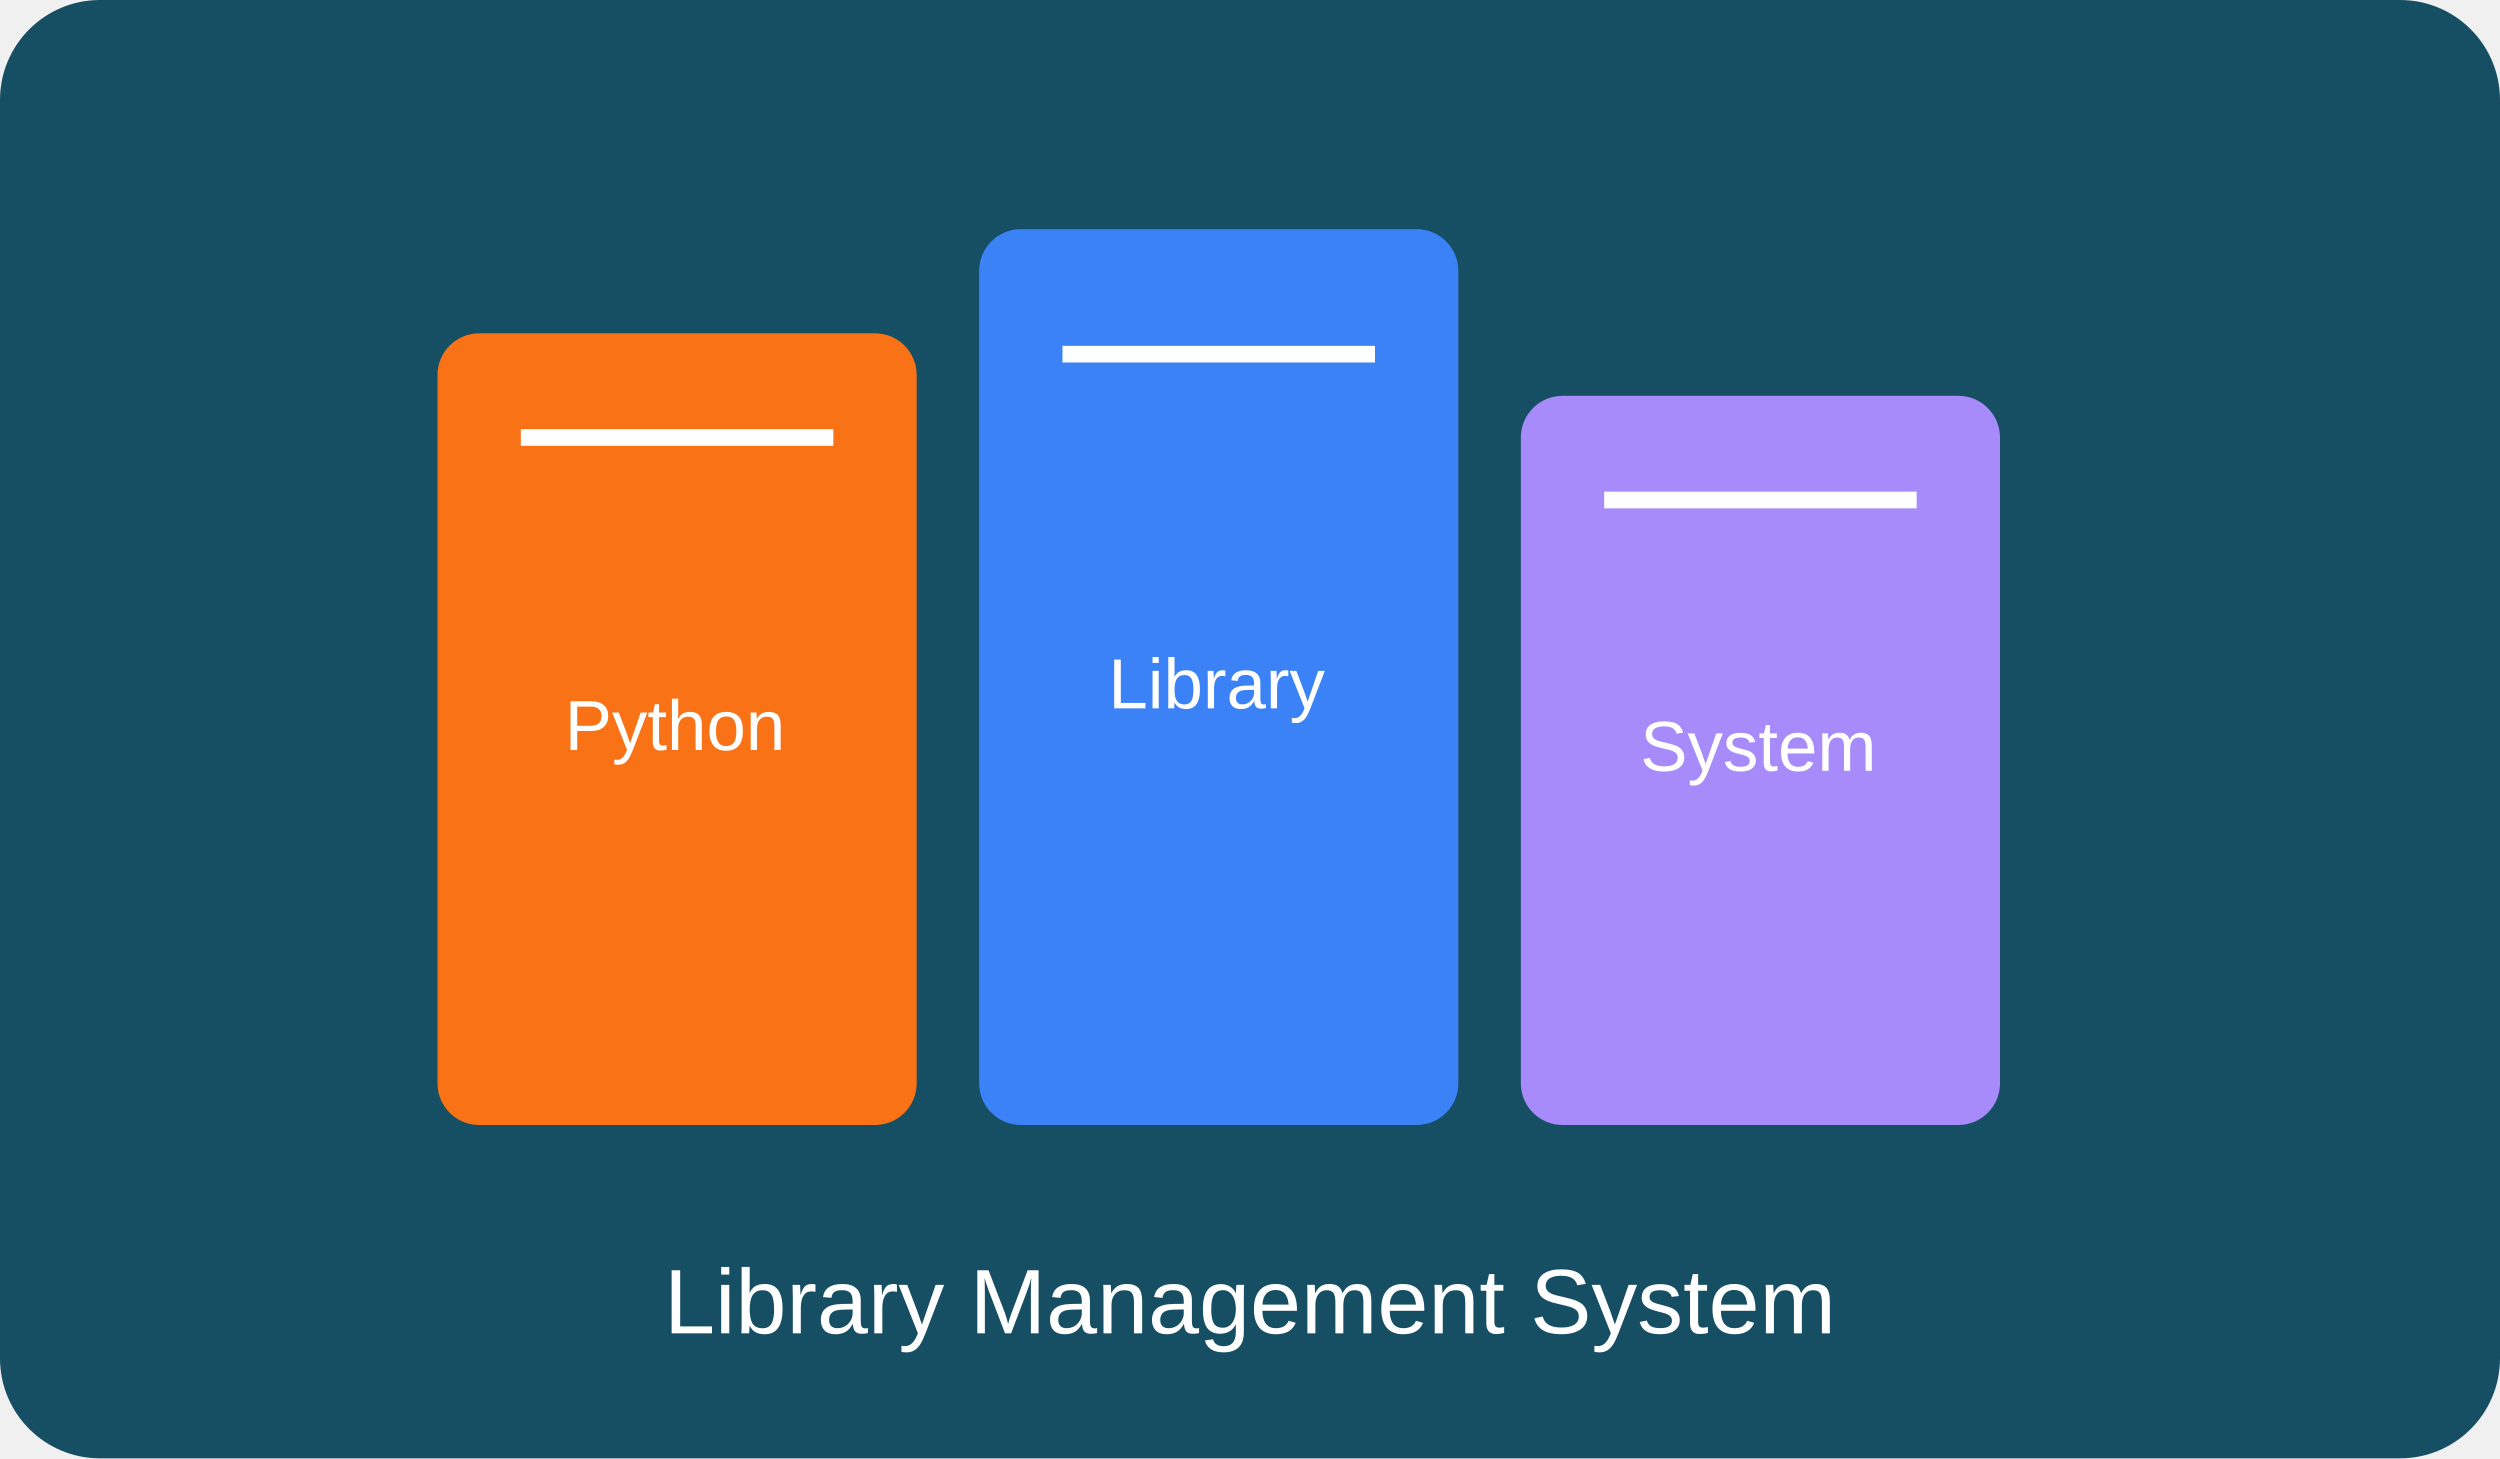
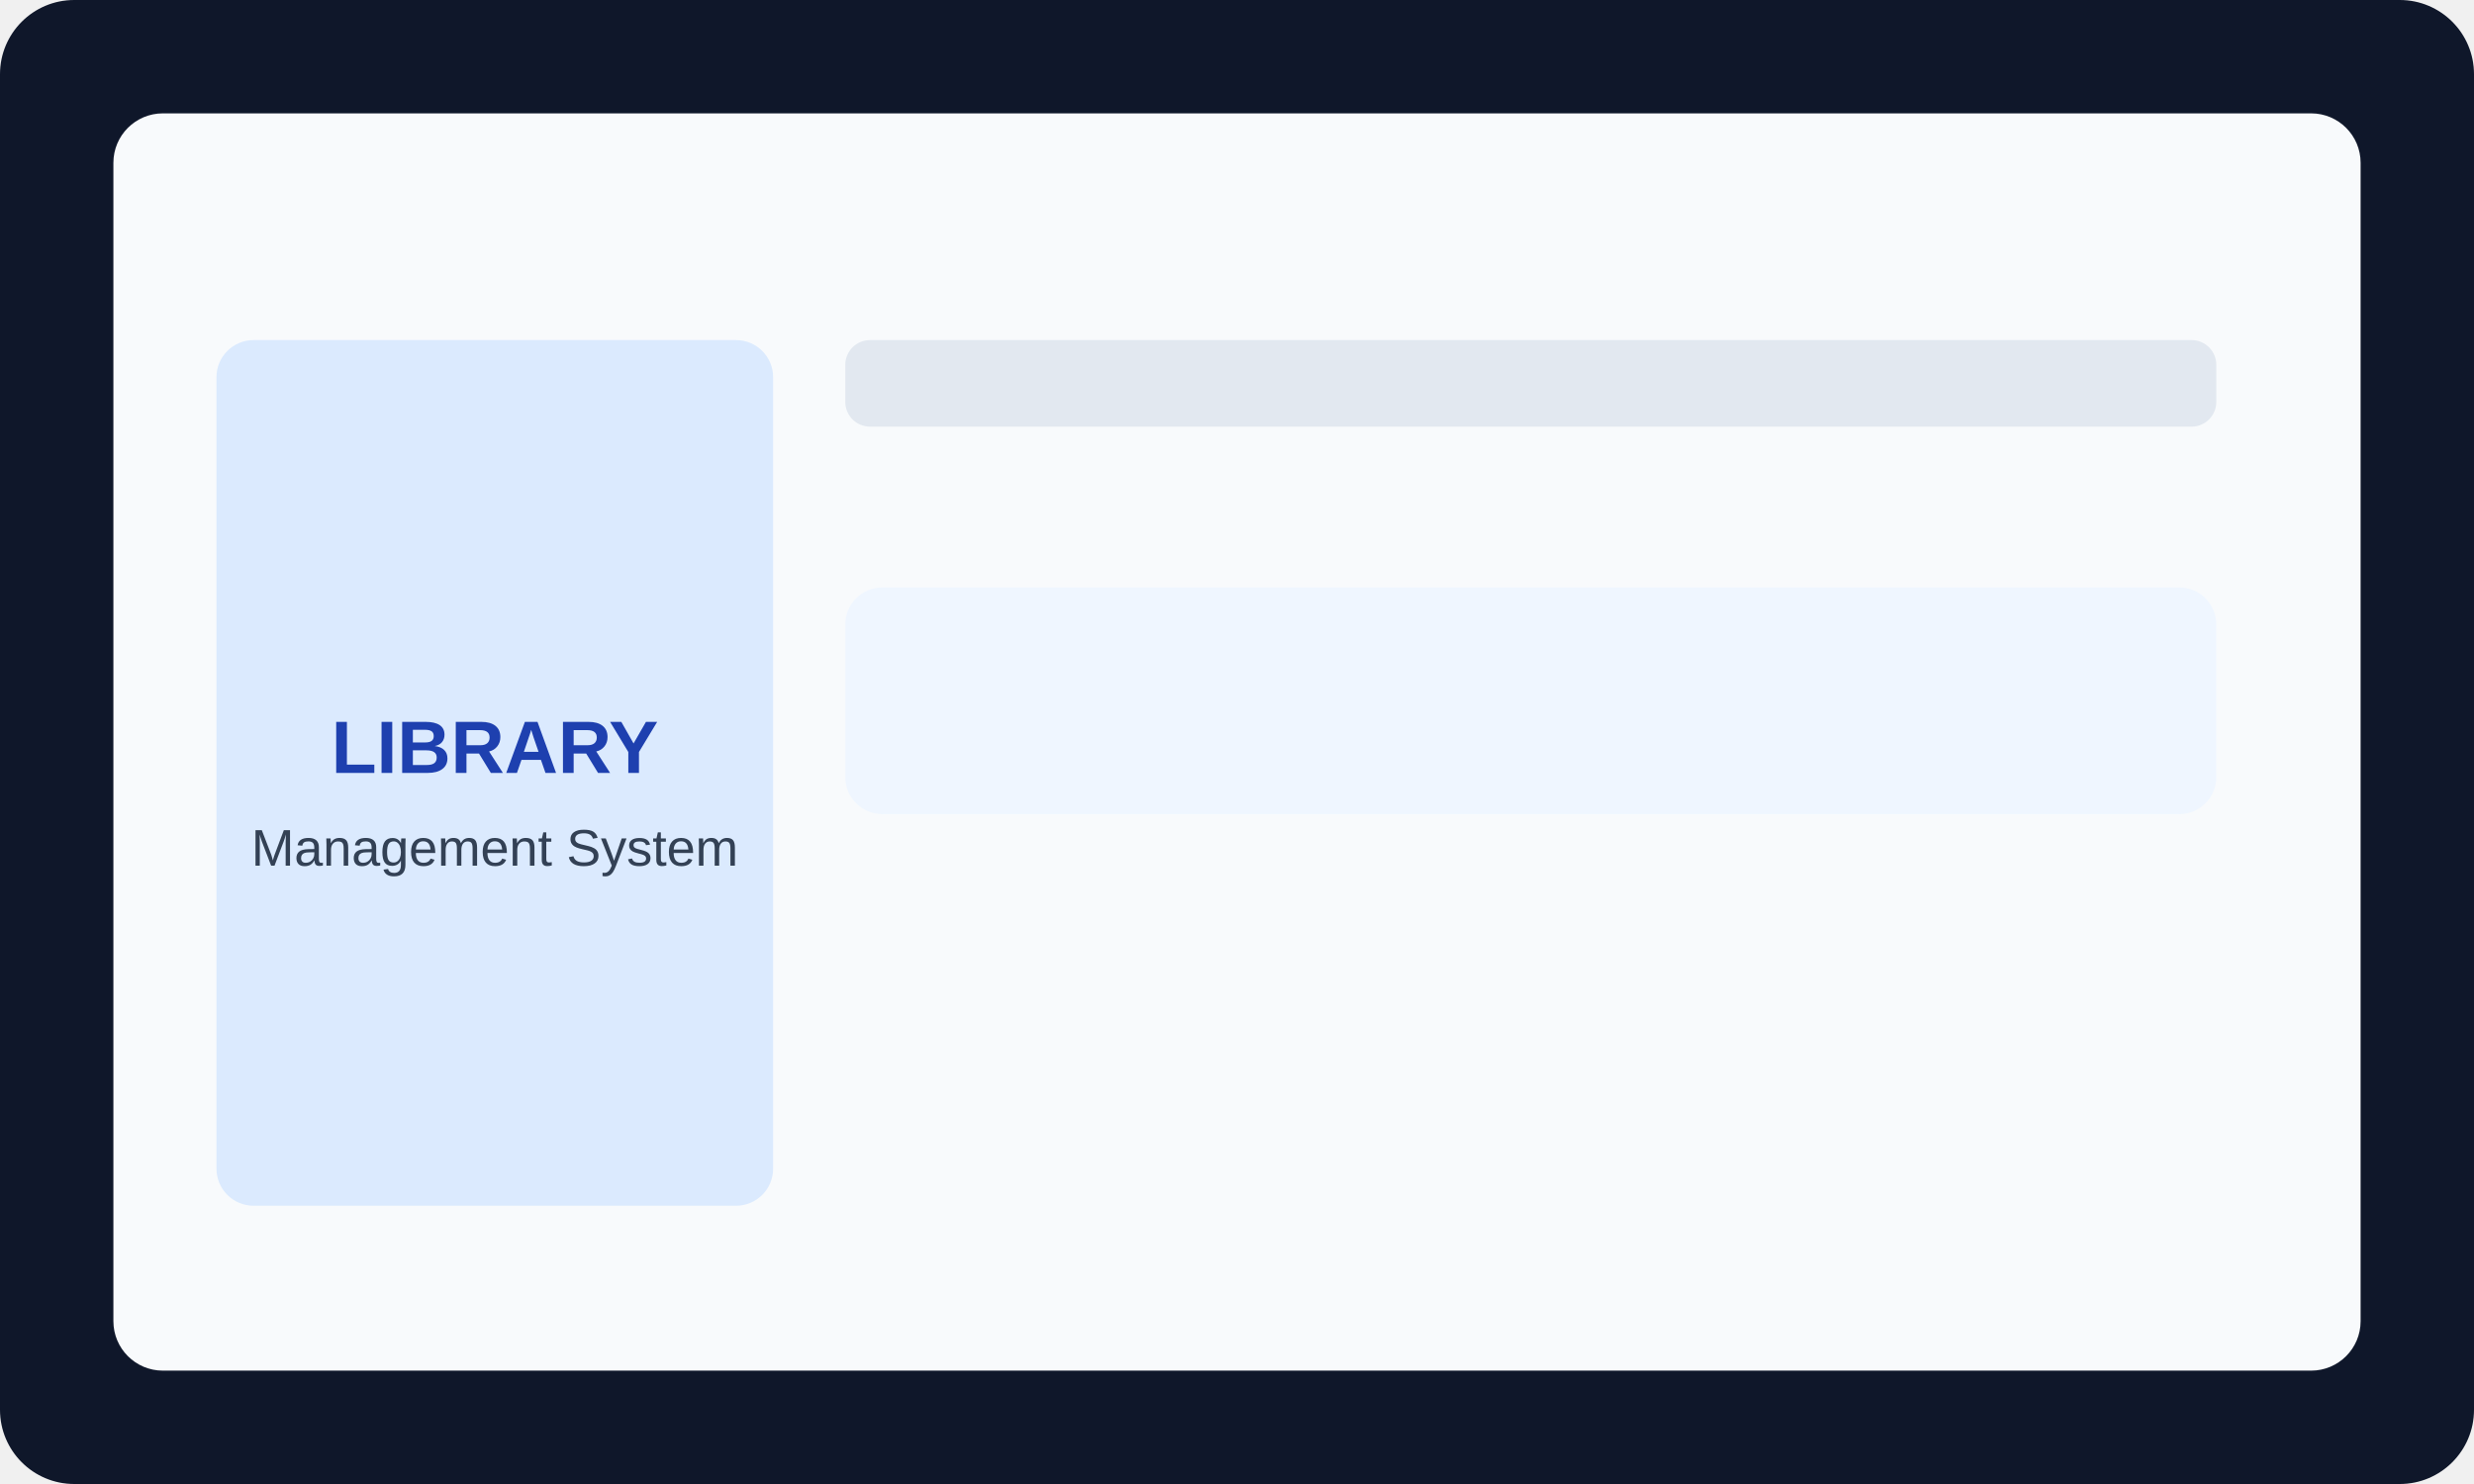
- <svg xmlns="http://www.w3.org/2000/svg" viewBox="0 0 600 350">
-   <rect width="600" height="350" rx="24" fill="#164e63" />
-   <rect x="105" y="80" width="115" height="190" rx="10" fill="#f97316" />
-   <rect x="235" y="55" width="115" height="215" rx="10" fill="#3b82f6" />
-   <rect x="365" y="95" width="115" height="175" rx="10" fill="#a78bfa" />
-   <g fill="#ffffff" font-family="Arial" font-size="17" text-anchor="middle">
-     <text x="162" y="180">Python</text>
-     <text x="292" y="170">Library</text>
-     <text x="422" y="185">System</text>
-   </g>
-   <g stroke="#ffffff" stroke-width="4">
-     <path d="M125 105 H200" />
-     <path d="M255 85 H330" />
-     <path d="M385 120 H460" />
-   </g>
-   <text x="300" y="320" text-anchor="middle" fill="#ffffff" font-size="22" font-family="Arial">Library Management System</text>
+ <svg xmlns="http://www.w3.org/2000/svg" viewBox="0 0 1200 720">
+   <rect width="1200" height="720" rx="36" fill="#0f172a" />
+   <rect x="55" y="55" width="1090" height="610" rx="24" fill="#f8fafc" />
+   <rect x="105" y="165" width="270" height="420" rx="18" fill="#dbeafe" />
+   <rect x="410" y="165" width="665" height="42" rx="12" fill="#e2e8f0" />
+   <rect x="410" y="285" width="665" height="110" rx="18" fill="#eff6ff" />
+   <text x="240" y="375" text-anchor="middle" font-family="Arial" font-size="36" font-weight="700" fill="#1e40af">LIBRARY</text>
+   <text x="240" y="420" text-anchor="middle" font-family="Arial" font-size="25" fill="#334155">Management System</text>
</svg>
